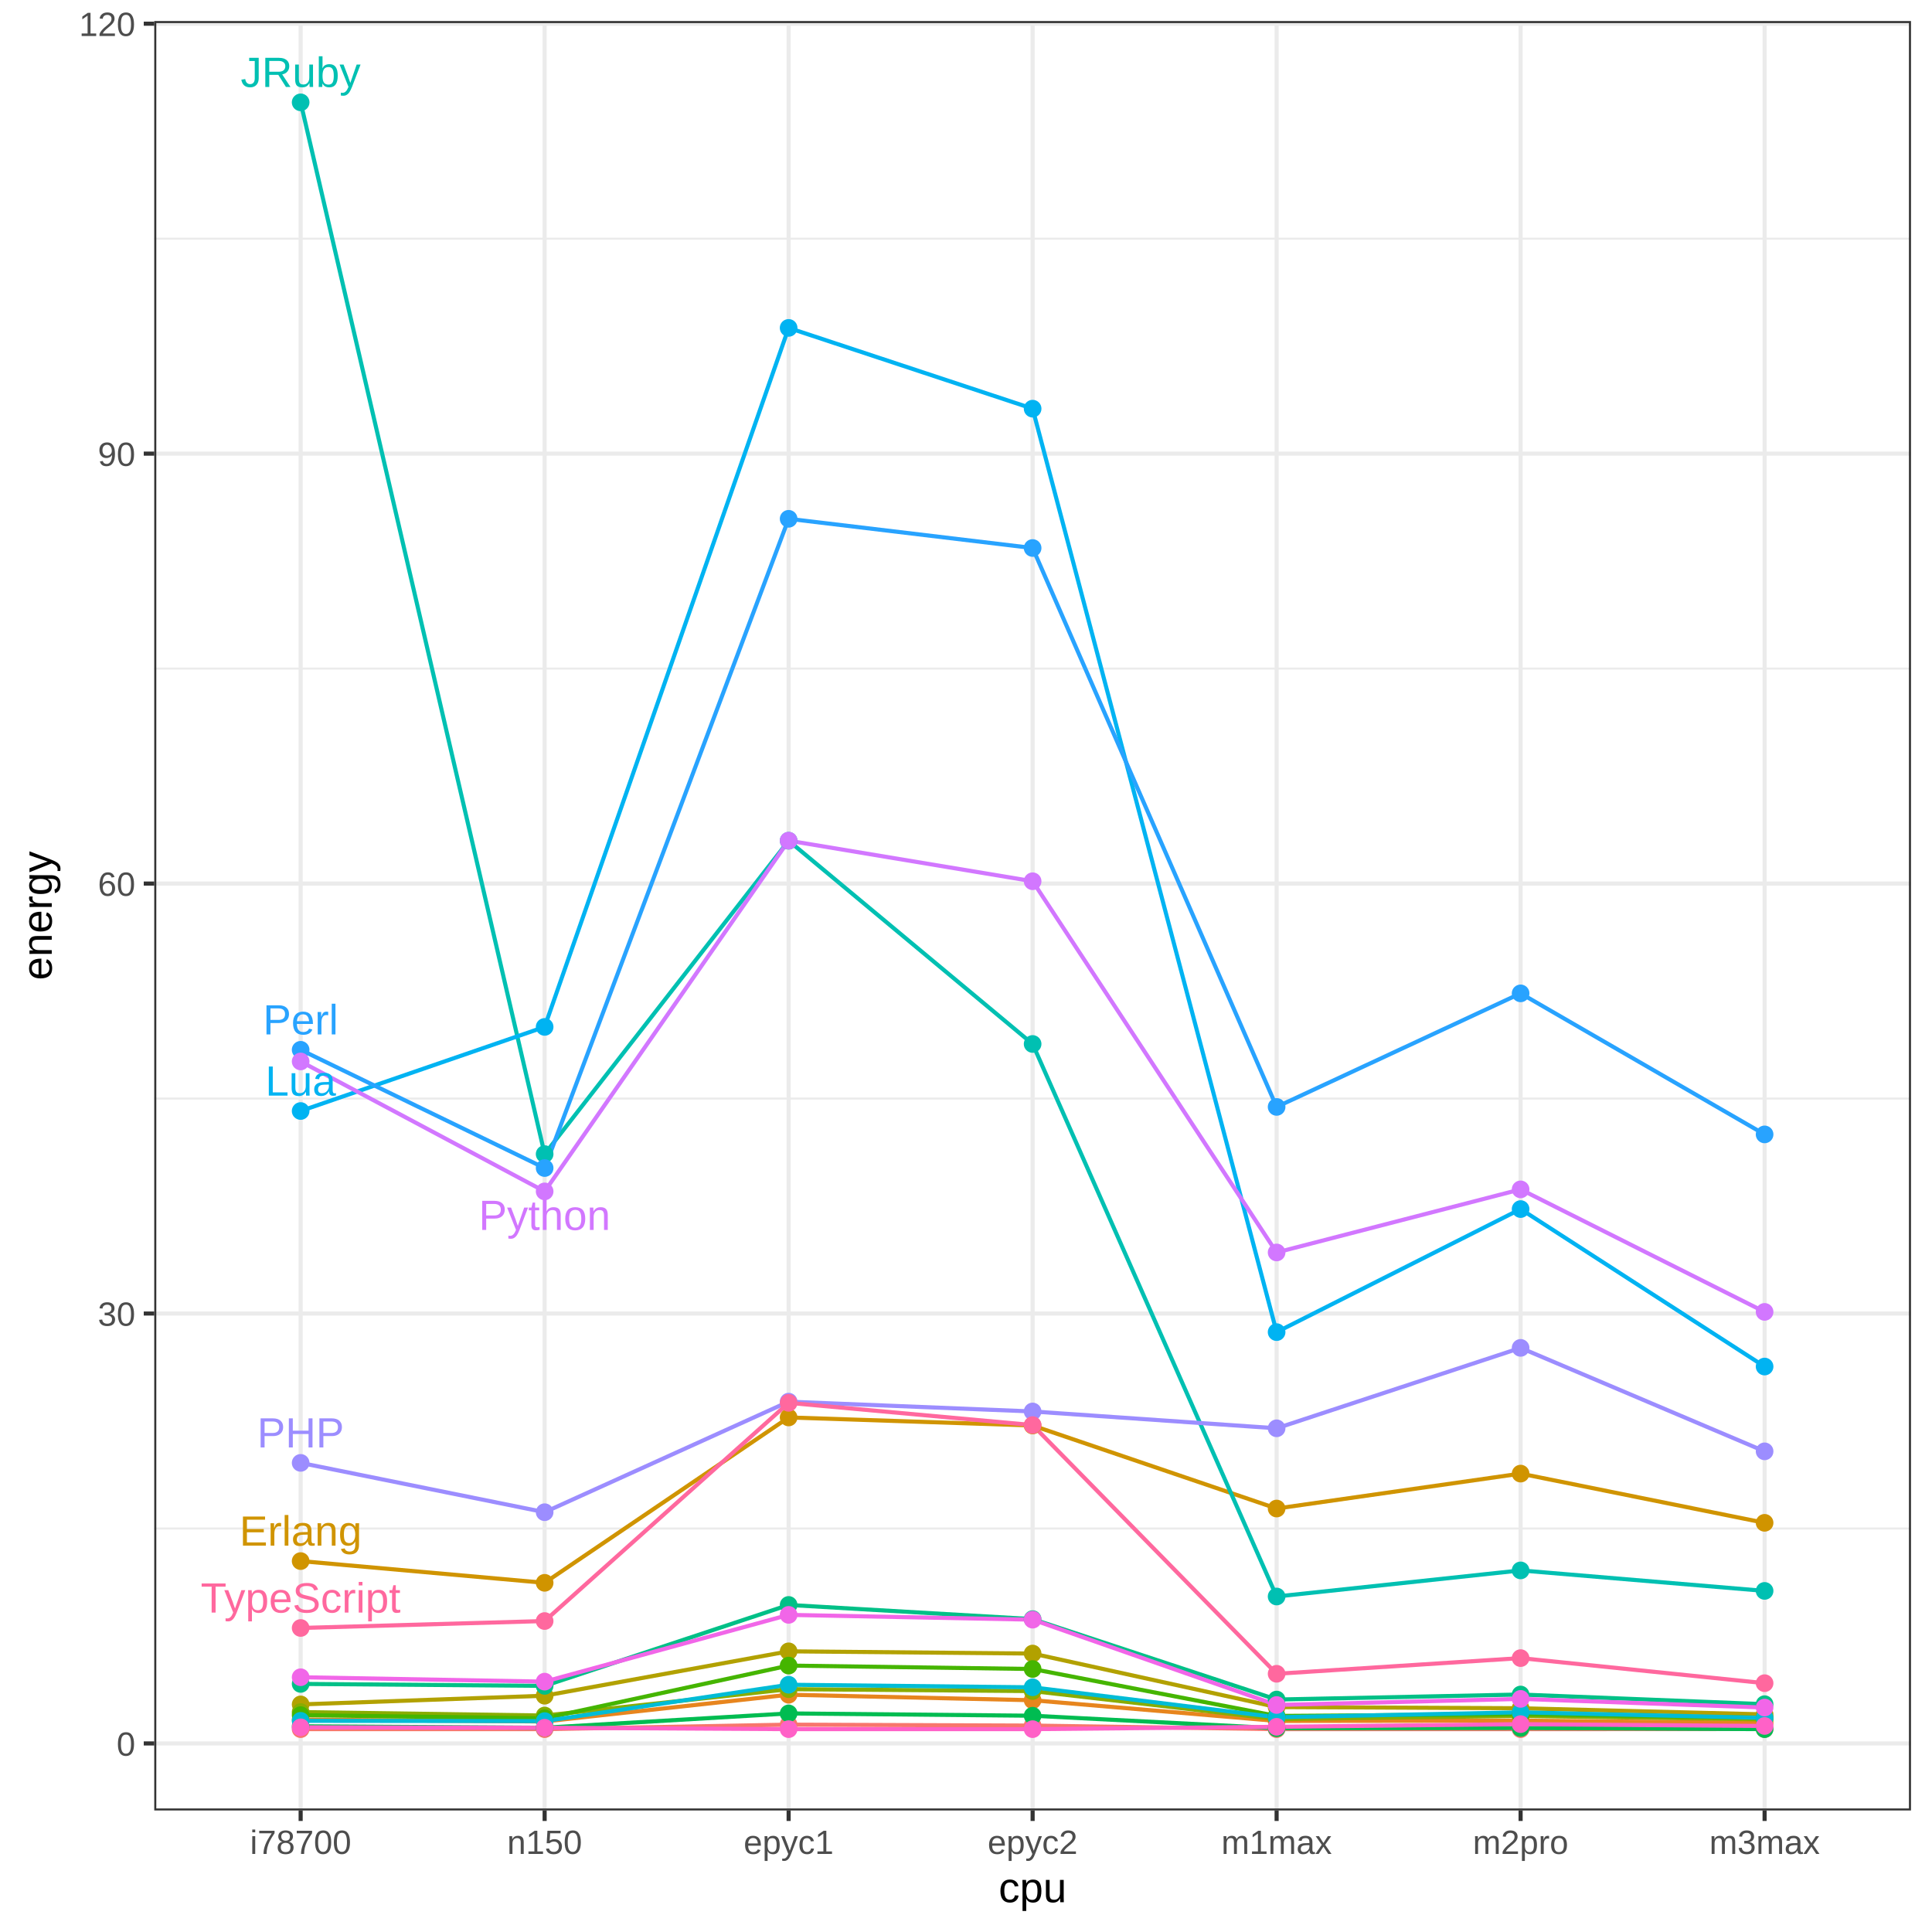
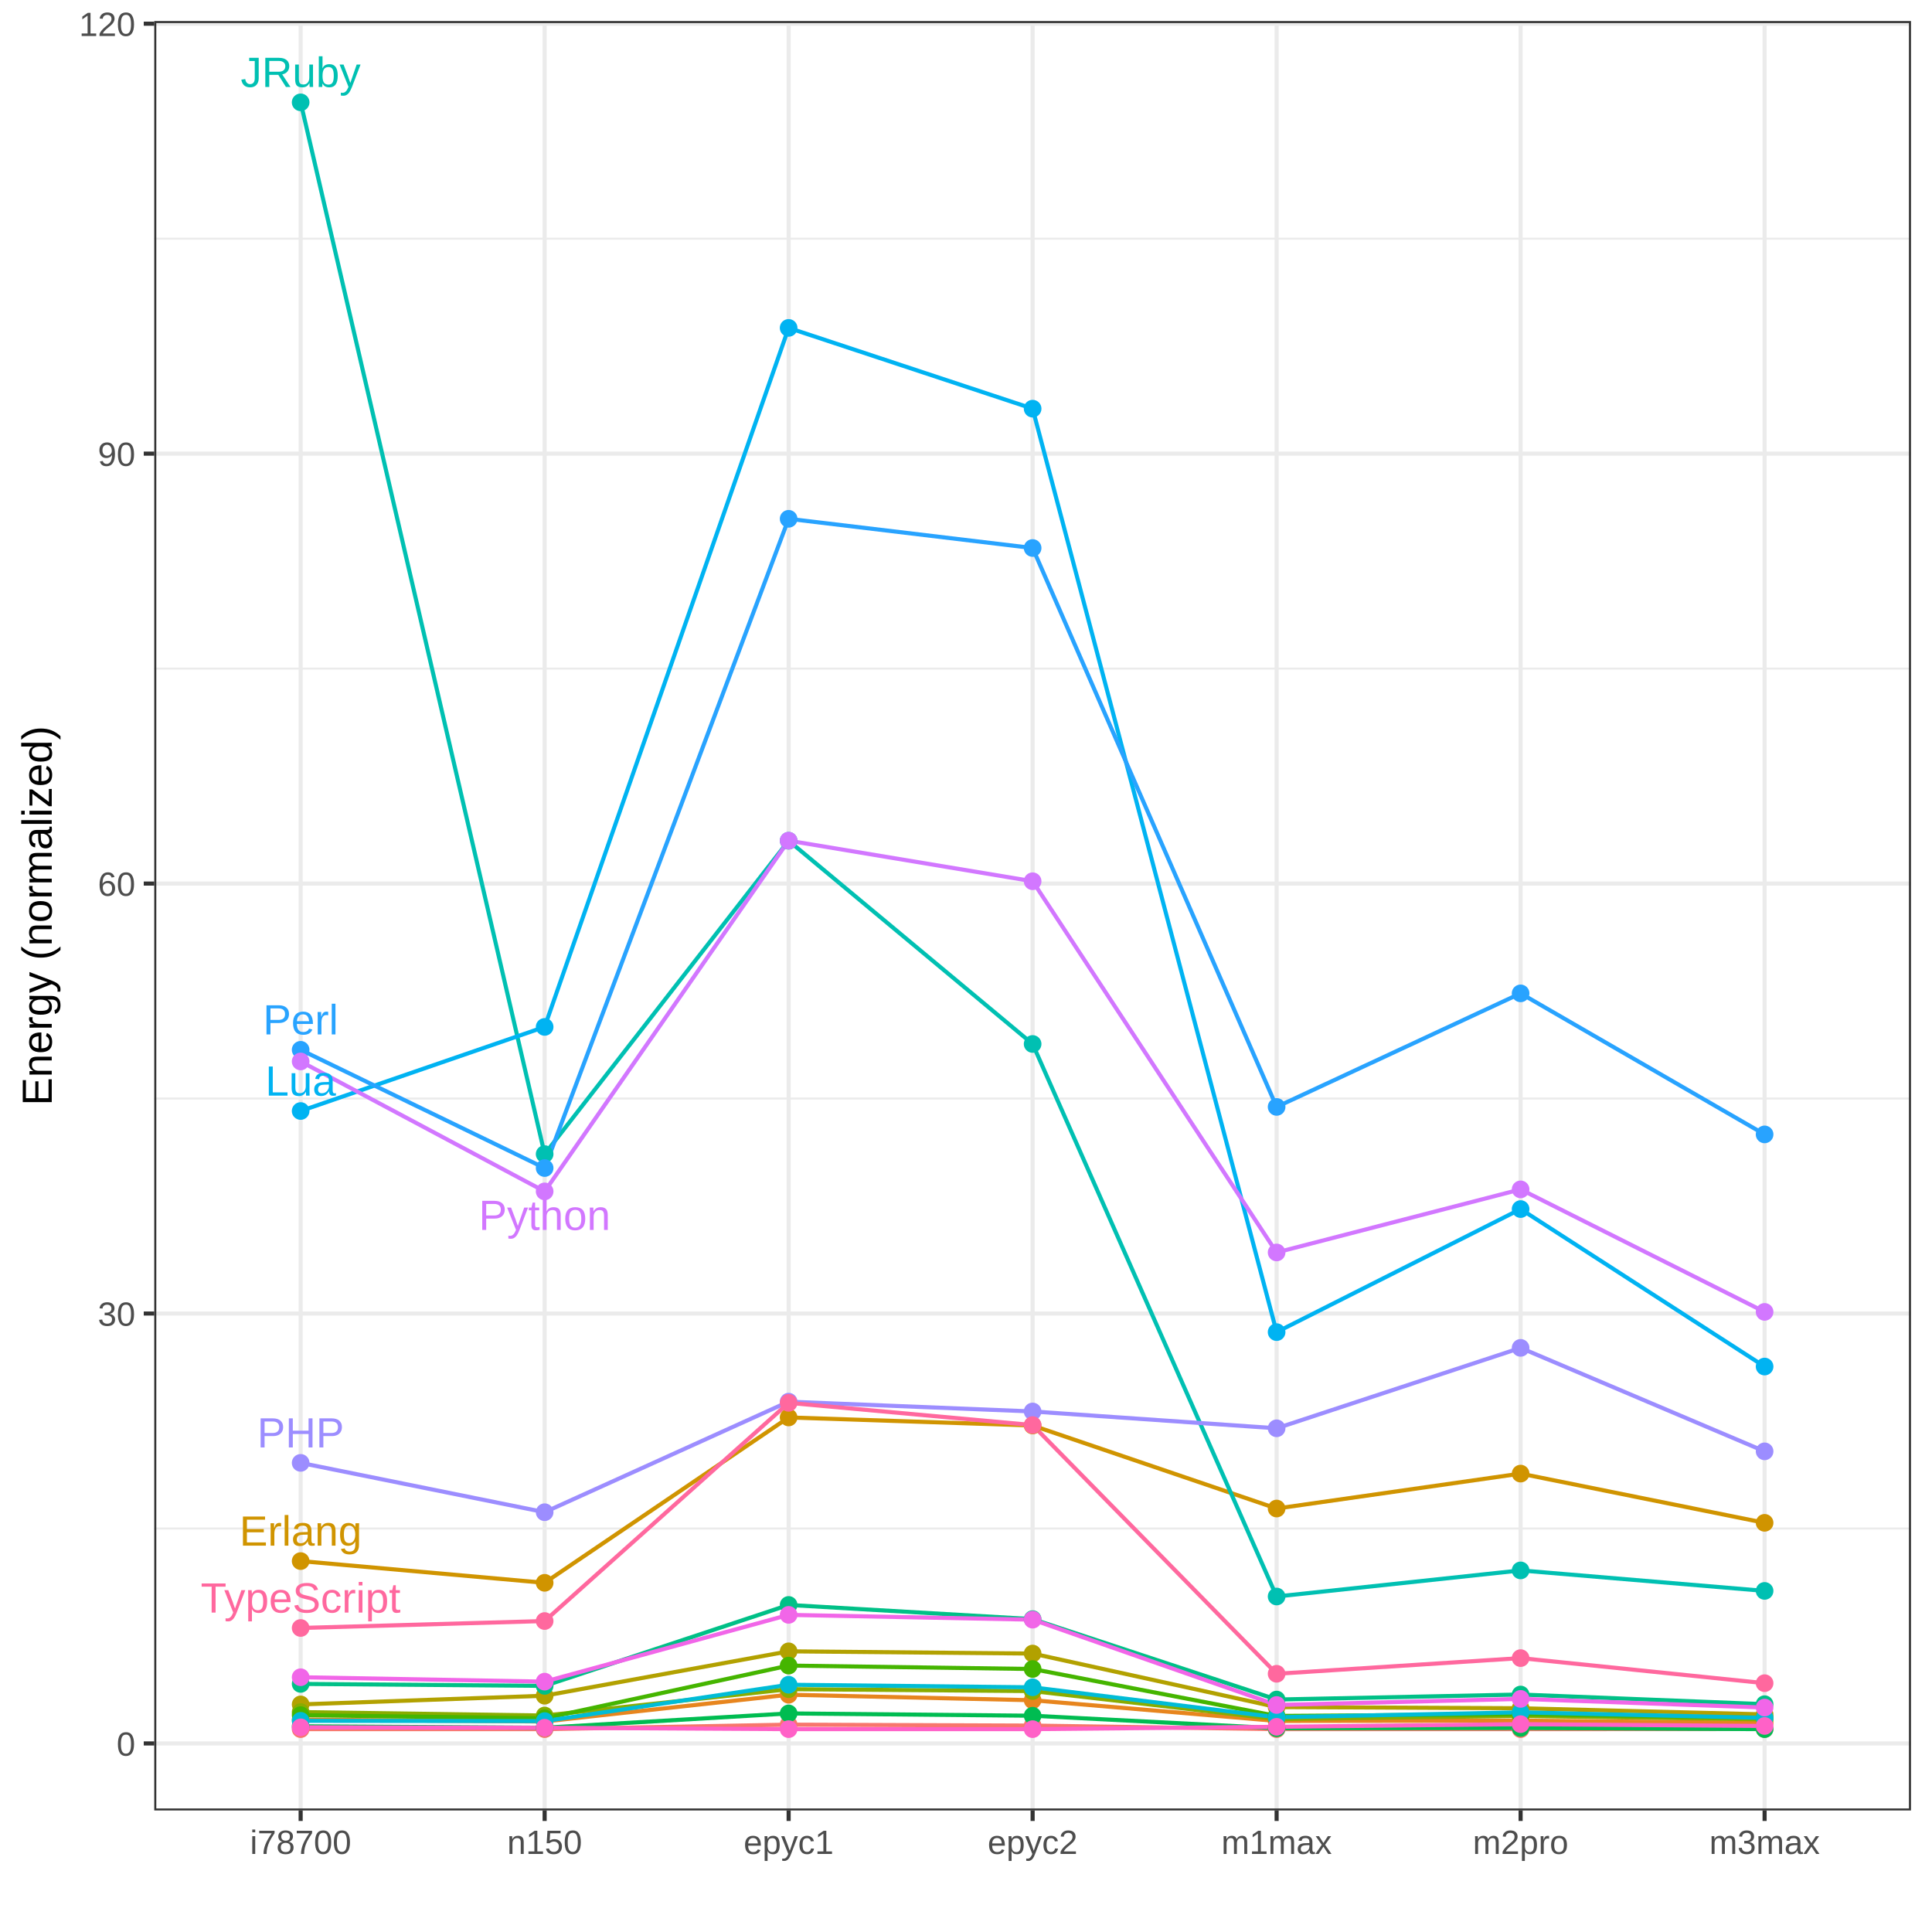
<svg xmlns="http://www.w3.org/2000/svg" class="svglite" width="504.00pt" height="504.00pt" viewBox="0 0 504.00 504.00">
  <defs>
    <style type="text/css">
    .svglite line, .svglite polyline, .svglite polygon, .svglite path, .svglite rect, .svglite circle {
      fill: none;
      stroke: #000000;
      stroke-linecap: round;
      stroke-linejoin: round;
      stroke-miterlimit: 10.00;
    }
    .svglite text {
      white-space: pre;
    }
  </style>
  </defs>
  <rect width="100%" height="100%" style="stroke: none; fill: #FFFFFF;" />
  <defs>
    <clipPath id="cpMC4wMHw1MDQuMDB8MC4wMHw1MDQuMDA=">
      <rect x="0.00" y="0.00" width="504.00" height="504.00" />
    </clipPath>
  </defs>
  <g clip-path="url(#cpMC4wMHw1MDQuMDB8MC4wMHw1MDQuMDA=)">
    <rect x="0.00" y="0.00" width="504.00" height="504.00" style="stroke-width: 1.07; stroke: #FFFFFF; fill: #FFFFFF;" />
  </g>
  <defs>
    <clipPath id="cpNDAuMjR8NDk4LjUyfDUuNDh8NDcyLjI5">
      <rect x="40.24" y="5.48" width="458.28" height="466.82" />
    </clipPath>
  </defs>
  <g clip-path="url(#cpNDAuMjR8NDk4LjUyfDUuNDh8NDcyLjI5)">
    <rect x="40.24" y="5.48" width="458.28" height="466.82" style="stroke-width: 1.07; stroke: none; fill: #FFFFFF;" />
    <polyline points="40.24,398.74 498.52,398.74 " style="stroke-width: 0.53; stroke: #EBEBEB; stroke-linecap: butt;" />
    <polyline points="40.24,286.58 498.52,286.58 " style="stroke-width: 0.53; stroke: #EBEBEB; stroke-linecap: butt;" />
    <polyline points="40.24,174.42 498.52,174.42 " style="stroke-width: 0.53; stroke: #EBEBEB; stroke-linecap: butt;" />
    <polyline points="40.24,62.26 498.52,62.26 " style="stroke-width: 0.53; stroke: #EBEBEB; stroke-linecap: butt;" />
    <polyline points="40.24,454.81 498.52,454.81 " style="stroke-width: 1.07; stroke: #EBEBEB; stroke-linecap: butt;" />
    <polyline points="40.24,342.66 498.52,342.66 " style="stroke-width: 1.07; stroke: #EBEBEB; stroke-linecap: butt;" />
    <polyline points="40.24,230.50 498.52,230.50 " style="stroke-width: 1.07; stroke: #EBEBEB; stroke-linecap: butt;" />
    <polyline points="40.24,118.34 498.52,118.34 " style="stroke-width: 1.07; stroke: #EBEBEB; stroke-linecap: butt;" />
    <polyline points="40.24,6.18 498.52,6.18 " style="stroke-width: 1.07; stroke: #EBEBEB; stroke-linecap: butt;" />
    <polyline points="78.43,472.29 78.43,5.48 " style="stroke-width: 1.07; stroke: #EBEBEB; stroke-linecap: butt;" />
    <polyline points="142.08,472.29 142.08,5.48 " style="stroke-width: 1.07; stroke: #EBEBEB; stroke-linecap: butt;" />
    <polyline points="205.73,472.29 205.73,5.48 " style="stroke-width: 1.07; stroke: #EBEBEB; stroke-linecap: butt;" />
    <polyline points="269.38,472.29 269.38,5.48 " style="stroke-width: 1.07; stroke: #EBEBEB; stroke-linecap: butt;" />
    <polyline points="333.03,472.29 333.03,5.48 " style="stroke-width: 1.07; stroke: #EBEBEB; stroke-linecap: butt;" />
    <polyline points="396.68,472.29 396.68,5.48 " style="stroke-width: 1.07; stroke: #EBEBEB; stroke-linecap: butt;" />
    <polyline points="460.33,472.29 460.33,5.48 " style="stroke-width: 1.07; stroke: #EBEBEB; stroke-linecap: butt;" />
    <polyline points="78.43,451.08 142.08,451.08 205.73,449.91 269.38,450.15 333.03,451.08 396.68,451.08 460.33,451.05 " style="stroke-width: 1.07; stroke: #F8766D; stroke-linecap: butt;" />
    <polyline points="78.43,448.59 142.08,449.08 205.73,442.10 269.38,443.54 333.03,448.94 396.68,448.86 460.33,449.45 " style="stroke-width: 1.07; stroke: #E7851E; stroke-linecap: butt;" />
    <polyline points="78.43,407.24 142.08,412.91 205.73,369.77 269.38,371.87 333.03,393.53 396.68,384.42 460.33,397.26 " style="stroke-width: 1.07; stroke: #D09400; stroke-linecap: butt;" />
    <polyline points="78.43,444.63 142.08,442.36 205.73,430.78 269.38,431.36 333.03,445.32 396.68,445.63 460.33,447.23 " style="stroke-width: 1.07; stroke: #B2A100; stroke-linecap: butt;" />
    <polyline points="78.43,446.63 142.08,447.53 205.73,440.65 269.38,441.15 333.03,448.46 396.68,447.63 460.33,448.54 " style="stroke-width: 1.07; stroke: #89AC00; stroke-linecap: butt;" />
    <polyline points="78.43,447.43 142.08,448.26 205.73,434.50 269.38,435.39 333.03,447.64 396.68,447.20 460.33,448.11 " style="stroke-width: 1.07; stroke: #45B500; stroke-linecap: butt;" />
    <polyline points="78.43,450.33 142.08,450.71 205.73,446.98 269.38,447.58 333.03,450.84 396.68,450.77 460.33,451.08 " style="stroke-width: 1.07; stroke: #00BC51; stroke-linecap: butt;" />
    <polyline points="78.43,439.28 142.08,439.79 205.73,418.68 269.38,422.38 333.03,443.36 396.68,442.05 460.33,444.57 " style="stroke-width: 1.07; stroke: #00C087; stroke-linecap: butt;" />
    <polyline points="78.43,26.70 142.08,301.07 205.73,219.32 269.38,272.34 333.03,416.48 396.68,409.67 460.33,415.02 " style="stroke-width: 1.07; stroke: #00C0B2; stroke-linecap: butt;" />
    <polyline points="78.43,448.91 142.08,448.98 205.73,439.50 269.38,440.17 333.03,447.98 396.68,446.69 460.33,448.14 " style="stroke-width: 1.07; stroke: #00BCD6; stroke-linecap: butt;" />
    <polyline points="78.43,289.83 142.08,267.89 205.73,85.54 269.38,106.61 333.03,347.51 396.68,315.41 460.33,356.49 " style="stroke-width: 1.07; stroke: #00B3F2; stroke-linecap: butt;" />
    <polyline points="78.43,273.86 142.08,304.71 205.73,135.34 269.38,142.96 333.03,288.76 396.68,259.14 460.33,295.93 " style="stroke-width: 1.07; stroke: #28A3FF; stroke-linecap: butt;" />
    <polyline points="78.43,381.62 142.08,394.49 205.73,365.65 269.38,368.21 333.03,372.60 396.68,351.62 460.33,378.61 " style="stroke-width: 1.07; stroke: #9C8DFF; stroke-linecap: butt;" />
    <polyline points="78.43,276.90 142.08,310.80 205.73,219.30 269.38,229.89 333.03,326.73 396.68,310.27 460.33,342.23 " style="stroke-width: 1.07; stroke: #D277FF; stroke-linecap: butt;" />
    <polyline points="78.43,437.54 142.08,438.69 205.73,421.27 269.38,422.52 333.03,444.78 396.68,443.19 460.33,445.45 " style="stroke-width: 1.07; stroke: #F166E8; stroke-linecap: butt;" />
    <polyline points="78.43,450.61 142.08,450.72 205.73,451.08 269.38,451.08 333.03,450.47 396.68,449.78 460.33,450.25 " style="stroke-width: 1.07; stroke: #FF61C7; stroke-linecap: butt;" />
    <polyline points="78.43,424.69 142.08,422.88 205.73,365.96 269.38,371.76 333.03,436.64 396.68,432.55 460.33,439.09 " style="stroke-width: 1.07; stroke: #FF689E; stroke-linecap: butt;" />
    <circle cx="78.43" cy="451.08" r="1.95" style="stroke-width: 0.71; stroke: #F8766D; fill: #F8766D;" />
    <circle cx="78.43" cy="448.59" r="1.95" style="stroke-width: 0.71; stroke: #E7851E; fill: #E7851E;" />
    <circle cx="78.43" cy="407.24" r="1.95" style="stroke-width: 0.71; stroke: #D09400; fill: #D09400;" />
    <circle cx="78.43" cy="444.63" r="1.95" style="stroke-width: 0.71; stroke: #B2A100; fill: #B2A100;" />
    <circle cx="78.43" cy="446.63" r="1.95" style="stroke-width: 0.71; stroke: #89AC00; fill: #89AC00;" />
    <circle cx="78.43" cy="447.43" r="1.95" style="stroke-width: 0.71; stroke: #45B500; fill: #45B500;" />
    <circle cx="78.43" cy="450.33" r="1.95" style="stroke-width: 0.71; stroke: #00BC51; fill: #00BC51;" />
    <circle cx="78.43" cy="439.28" r="1.95" style="stroke-width: 0.71; stroke: #00C087; fill: #00C087;" />
    <circle cx="78.43" cy="26.70" r="1.95" style="stroke-width: 0.71; stroke: #00C0B2; fill: #00C0B2;" />
    <circle cx="78.43" cy="448.91" r="1.95" style="stroke-width: 0.71; stroke: #00BCD6; fill: #00BCD6;" />
    <circle cx="78.43" cy="289.83" r="1.95" style="stroke-width: 0.71; stroke: #00B3F2; fill: #00B3F2;" />
    <circle cx="78.43" cy="273.86" r="1.95" style="stroke-width: 0.71; stroke: #28A3FF; fill: #28A3FF;" />
    <circle cx="78.43" cy="381.62" r="1.95" style="stroke-width: 0.71; stroke: #9C8DFF; fill: #9C8DFF;" />
    <circle cx="78.43" cy="276.90" r="1.95" style="stroke-width: 0.71; stroke: #D277FF; fill: #D277FF;" />
    <circle cx="78.43" cy="437.54" r="1.95" style="stroke-width: 0.71; stroke: #F166E8; fill: #F166E8;" />
    <circle cx="78.43" cy="450.61" r="1.95" style="stroke-width: 0.71; stroke: #FF61C7; fill: #FF61C7;" />
    <circle cx="78.43" cy="424.69" r="1.95" style="stroke-width: 0.71; stroke: #FF689E; fill: #FF689E;" />
    <circle cx="142.08" cy="451.08" r="1.95" style="stroke-width: 0.71; stroke: #F8766D; fill: #F8766D;" />
    <circle cx="142.08" cy="449.08" r="1.95" style="stroke-width: 0.71; stroke: #E7851E; fill: #E7851E;" />
    <circle cx="142.08" cy="412.91" r="1.95" style="stroke-width: 0.71; stroke: #D09400; fill: #D09400;" />
    <circle cx="142.08" cy="442.36" r="1.95" style="stroke-width: 0.71; stroke: #B2A100; fill: #B2A100;" />
    <circle cx="142.08" cy="447.53" r="1.95" style="stroke-width: 0.71; stroke: #89AC00; fill: #89AC00;" />
    <circle cx="142.08" cy="448.26" r="1.95" style="stroke-width: 0.71; stroke: #45B500; fill: #45B500;" />
    <circle cx="142.08" cy="450.71" r="1.95" style="stroke-width: 0.71; stroke: #00BC51; fill: #00BC51;" />
    <circle cx="142.08" cy="439.79" r="1.95" style="stroke-width: 0.71; stroke: #00C087; fill: #00C087;" />
    <circle cx="142.08" cy="301.07" r="1.95" style="stroke-width: 0.71; stroke: #00C0B2; fill: #00C0B2;" />
    <circle cx="142.08" cy="448.98" r="1.95" style="stroke-width: 0.71; stroke: #00BCD6; fill: #00BCD6;" />
    <circle cx="142.08" cy="267.89" r="1.95" style="stroke-width: 0.71; stroke: #00B3F2; fill: #00B3F2;" />
    <circle cx="142.08" cy="304.71" r="1.95" style="stroke-width: 0.71; stroke: #28A3FF; fill: #28A3FF;" />
    <circle cx="142.08" cy="394.49" r="1.95" style="stroke-width: 0.71; stroke: #9C8DFF; fill: #9C8DFF;" />
    <circle cx="142.08" cy="310.80" r="1.95" style="stroke-width: 0.71; stroke: #D277FF; fill: #D277FF;" />
    <circle cx="142.08" cy="438.69" r="1.95" style="stroke-width: 0.71; stroke: #F166E8; fill: #F166E8;" />
    <circle cx="142.08" cy="450.72" r="1.95" style="stroke-width: 0.71; stroke: #FF61C7; fill: #FF61C7;" />
    <circle cx="142.08" cy="422.88" r="1.95" style="stroke-width: 0.71; stroke: #FF689E; fill: #FF689E;" />
    <circle cx="205.73" cy="449.91" r="1.95" style="stroke-width: 0.71; stroke: #F8766D; fill: #F8766D;" />
    <circle cx="205.73" cy="442.10" r="1.95" style="stroke-width: 0.71; stroke: #E7851E; fill: #E7851E;" />
    <circle cx="205.73" cy="369.77" r="1.95" style="stroke-width: 0.71; stroke: #D09400; fill: #D09400;" />
    <circle cx="205.73" cy="430.78" r="1.95" style="stroke-width: 0.71; stroke: #B2A100; fill: #B2A100;" />
    <circle cx="205.73" cy="440.65" r="1.95" style="stroke-width: 0.71; stroke: #89AC00; fill: #89AC00;" />
    <circle cx="205.73" cy="434.50" r="1.95" style="stroke-width: 0.71; stroke: #45B500; fill: #45B500;" />
    <circle cx="205.73" cy="446.98" r="1.95" style="stroke-width: 0.71; stroke: #00BC51; fill: #00BC51;" />
    <circle cx="205.73" cy="418.68" r="1.95" style="stroke-width: 0.71; stroke: #00C087; fill: #00C087;" />
    <circle cx="205.73" cy="219.32" r="1.95" style="stroke-width: 0.71; stroke: #00C0B2; fill: #00C0B2;" />
    <circle cx="205.73" cy="439.50" r="1.95" style="stroke-width: 0.71; stroke: #00BCD6; fill: #00BCD6;" />
    <circle cx="205.73" cy="85.54" r="1.95" style="stroke-width: 0.71; stroke: #00B3F2; fill: #00B3F2;" />
    <circle cx="205.73" cy="135.34" r="1.95" style="stroke-width: 0.71; stroke: #28A3FF; fill: #28A3FF;" />
    <circle cx="205.73" cy="365.65" r="1.95" style="stroke-width: 0.71; stroke: #9C8DFF; fill: #9C8DFF;" />
    <circle cx="205.73" cy="219.30" r="1.95" style="stroke-width: 0.71; stroke: #D277FF; fill: #D277FF;" />
    <circle cx="205.73" cy="421.27" r="1.95" style="stroke-width: 0.71; stroke: #F166E8; fill: #F166E8;" />
    <circle cx="205.73" cy="451.08" r="1.95" style="stroke-width: 0.71; stroke: #FF61C7; fill: #FF61C7;" />
    <circle cx="205.73" cy="365.96" r="1.95" style="stroke-width: 0.71; stroke: #FF689E; fill: #FF689E;" />
    <circle cx="269.38" cy="450.15" r="1.95" style="stroke-width: 0.71; stroke: #F8766D; fill: #F8766D;" />
    <circle cx="269.38" cy="443.54" r="1.95" style="stroke-width: 0.71; stroke: #E7851E; fill: #E7851E;" />
    <circle cx="269.38" cy="371.87" r="1.95" style="stroke-width: 0.71; stroke: #D09400; fill: #D09400;" />
    <circle cx="269.38" cy="431.36" r="1.95" style="stroke-width: 0.71; stroke: #B2A100; fill: #B2A100;" />
    <circle cx="269.38" cy="441.15" r="1.95" style="stroke-width: 0.71; stroke: #89AC00; fill: #89AC00;" />
    <circle cx="269.38" cy="435.39" r="1.95" style="stroke-width: 0.71; stroke: #45B500; fill: #45B500;" />
    <circle cx="269.38" cy="447.58" r="1.95" style="stroke-width: 0.71; stroke: #00BC51; fill: #00BC51;" />
    <circle cx="269.38" cy="422.38" r="1.95" style="stroke-width: 0.71; stroke: #00C087; fill: #00C087;" />
    <circle cx="269.38" cy="272.34" r="1.95" style="stroke-width: 0.71; stroke: #00C0B2; fill: #00C0B2;" />
    <circle cx="269.38" cy="440.17" r="1.95" style="stroke-width: 0.71; stroke: #00BCD6; fill: #00BCD6;" />
    <circle cx="269.38" cy="106.61" r="1.95" style="stroke-width: 0.71; stroke: #00B3F2; fill: #00B3F2;" />
    <circle cx="269.38" cy="142.96" r="1.95" style="stroke-width: 0.71; stroke: #28A3FF; fill: #28A3FF;" />
    <circle cx="269.38" cy="368.21" r="1.95" style="stroke-width: 0.71; stroke: #9C8DFF; fill: #9C8DFF;" />
    <circle cx="269.38" cy="229.89" r="1.95" style="stroke-width: 0.71; stroke: #D277FF; fill: #D277FF;" />
    <circle cx="269.38" cy="422.52" r="1.95" style="stroke-width: 0.71; stroke: #F166E8; fill: #F166E8;" />
    <circle cx="269.38" cy="451.08" r="1.95" style="stroke-width: 0.71; stroke: #FF61C7; fill: #FF61C7;" />
    <circle cx="269.38" cy="371.76" r="1.95" style="stroke-width: 0.71; stroke: #FF689E; fill: #FF689E;" />
    <circle cx="333.03" cy="451.08" r="1.95" style="stroke-width: 0.71; stroke: #F8766D; fill: #F8766D;" />
    <circle cx="333.03" cy="448.94" r="1.95" style="stroke-width: 0.71; stroke: #E7851E; fill: #E7851E;" />
    <circle cx="333.03" cy="393.53" r="1.95" style="stroke-width: 0.71; stroke: #D09400; fill: #D09400;" />
    <circle cx="333.03" cy="445.32" r="1.95" style="stroke-width: 0.71; stroke: #B2A100; fill: #B2A100;" />
    <circle cx="333.03" cy="448.46" r="1.95" style="stroke-width: 0.71; stroke: #89AC00; fill: #89AC00;" />
    <circle cx="333.03" cy="447.64" r="1.95" style="stroke-width: 0.71; stroke: #45B500; fill: #45B500;" />
    <circle cx="333.03" cy="450.84" r="1.95" style="stroke-width: 0.71; stroke: #00BC51; fill: #00BC51;" />
    <circle cx="333.03" cy="443.36" r="1.95" style="stroke-width: 0.71; stroke: #00C087; fill: #00C087;" />
    <circle cx="333.03" cy="416.48" r="1.95" style="stroke-width: 0.71; stroke: #00C0B2; fill: #00C0B2;" />
    <circle cx="333.03" cy="447.98" r="1.95" style="stroke-width: 0.71; stroke: #00BCD6; fill: #00BCD6;" />
    <circle cx="333.03" cy="347.51" r="1.95" style="stroke-width: 0.71; stroke: #00B3F2; fill: #00B3F2;" />
    <circle cx="333.03" cy="288.76" r="1.95" style="stroke-width: 0.71; stroke: #28A3FF; fill: #28A3FF;" />
    <circle cx="333.03" cy="372.60" r="1.95" style="stroke-width: 0.71; stroke: #9C8DFF; fill: #9C8DFF;" />
    <circle cx="333.03" cy="326.73" r="1.95" style="stroke-width: 0.71; stroke: #D277FF; fill: #D277FF;" />
    <circle cx="333.03" cy="444.78" r="1.95" style="stroke-width: 0.71; stroke: #F166E8; fill: #F166E8;" />
    <circle cx="333.03" cy="450.47" r="1.95" style="stroke-width: 0.71; stroke: #FF61C7; fill: #FF61C7;" />
    <circle cx="333.03" cy="436.64" r="1.95" style="stroke-width: 0.71; stroke: #FF689E; fill: #FF689E;" />
    <circle cx="396.68" cy="451.08" r="1.95" style="stroke-width: 0.71; stroke: #F8766D; fill: #F8766D;" />
    <circle cx="396.68" cy="448.86" r="1.95" style="stroke-width: 0.71; stroke: #E7851E; fill: #E7851E;" />
    <circle cx="396.68" cy="384.42" r="1.95" style="stroke-width: 0.71; stroke: #D09400; fill: #D09400;" />
    <circle cx="396.68" cy="445.63" r="1.95" style="stroke-width: 0.71; stroke: #B2A100; fill: #B2A100;" />
    <circle cx="396.68" cy="447.63" r="1.95" style="stroke-width: 0.71; stroke: #89AC00; fill: #89AC00;" />
    <circle cx="396.68" cy="447.20" r="1.95" style="stroke-width: 0.71; stroke: #45B500; fill: #45B500;" />
    <circle cx="396.68" cy="450.77" r="1.95" style="stroke-width: 0.71; stroke: #00BC51; fill: #00BC51;" />
    <circle cx="396.68" cy="442.05" r="1.95" style="stroke-width: 0.71; stroke: #00C087; fill: #00C087;" />
    <circle cx="396.68" cy="409.67" r="1.95" style="stroke-width: 0.71; stroke: #00C0B2; fill: #00C0B2;" />
    <circle cx="396.68" cy="446.69" r="1.95" style="stroke-width: 0.71; stroke: #00BCD6; fill: #00BCD6;" />
    <circle cx="396.68" cy="315.41" r="1.95" style="stroke-width: 0.71; stroke: #00B3F2; fill: #00B3F2;" />
    <circle cx="396.68" cy="259.14" r="1.95" style="stroke-width: 0.71; stroke: #28A3FF; fill: #28A3FF;" />
    <circle cx="396.68" cy="351.62" r="1.95" style="stroke-width: 0.71; stroke: #9C8DFF; fill: #9C8DFF;" />
    <circle cx="396.68" cy="310.27" r="1.95" style="stroke-width: 0.71; stroke: #D277FF; fill: #D277FF;" />
    <circle cx="396.68" cy="443.19" r="1.95" style="stroke-width: 0.71; stroke: #F166E8; fill: #F166E8;" />
    <circle cx="396.68" cy="449.78" r="1.95" style="stroke-width: 0.71; stroke: #FF61C7; fill: #FF61C7;" />
    <circle cx="396.68" cy="432.55" r="1.95" style="stroke-width: 0.71; stroke: #FF689E; fill: #FF689E;" />
    <circle cx="460.33" cy="451.05" r="1.95" style="stroke-width: 0.71; stroke: #F8766D; fill: #F8766D;" />
    <circle cx="460.33" cy="449.45" r="1.95" style="stroke-width: 0.71; stroke: #E7851E; fill: #E7851E;" />
    <circle cx="460.33" cy="397.26" r="1.95" style="stroke-width: 0.71; stroke: #D09400; fill: #D09400;" />
    <circle cx="460.33" cy="447.23" r="1.95" style="stroke-width: 0.71; stroke: #B2A100; fill: #B2A100;" />
    <circle cx="460.33" cy="448.54" r="1.95" style="stroke-width: 0.71; stroke: #89AC00; fill: #89AC00;" />
    <circle cx="460.33" cy="448.11" r="1.95" style="stroke-width: 0.71; stroke: #45B500; fill: #45B500;" />
    <circle cx="460.33" cy="451.08" r="1.95" style="stroke-width: 0.71; stroke: #00BC51; fill: #00BC51;" />
    <circle cx="460.33" cy="444.57" r="1.95" style="stroke-width: 0.71; stroke: #00C087; fill: #00C087;" />
    <circle cx="460.33" cy="415.02" r="1.95" style="stroke-width: 0.71; stroke: #00C0B2; fill: #00C0B2;" />
    <circle cx="460.33" cy="448.14" r="1.95" style="stroke-width: 0.71; stroke: #00BCD6; fill: #00BCD6;" />
    <circle cx="460.33" cy="356.49" r="1.95" style="stroke-width: 0.71; stroke: #00B3F2; fill: #00B3F2;" />
    <circle cx="460.33" cy="295.93" r="1.95" style="stroke-width: 0.71; stroke: #28A3FF; fill: #28A3FF;" />
    <circle cx="460.33" cy="378.61" r="1.95" style="stroke-width: 0.71; stroke: #9C8DFF; fill: #9C8DFF;" />
    <circle cx="460.33" cy="342.23" r="1.95" style="stroke-width: 0.71; stroke: #D277FF; fill: #D277FF;" />
    <circle cx="460.33" cy="445.45" r="1.95" style="stroke-width: 0.71; stroke: #F166E8; fill: #F166E8;" />
    <circle cx="460.33" cy="450.25" r="1.95" style="stroke-width: 0.71; stroke: #FF61C7; fill: #FF61C7;" />
    <circle cx="460.33" cy="439.09" r="1.95" style="stroke-width: 0.71; stroke: #FF689E; fill: #FF689E;" />
    <text x="78.43" y="403.21" text-anchor="middle" style="font-size: 11.04px;fill: #D09400; font-family: &quot;Liberation Sans&quot;;" textLength="35.32px" lengthAdjust="spacingAndGlyphs">Erlang</text>
    <text x="78.43" y="22.68" text-anchor="middle" style="font-size: 11.04px;fill: #00C0B2; font-family: &quot;Liberation Sans&quot;;" textLength="30.94px" lengthAdjust="spacingAndGlyphs">JRuby</text>
    <text x="78.43" y="285.81" text-anchor="middle" style="font-size: 11.04px;fill: #00B3F2; font-family: &quot;Liberation Sans&quot;;" textLength="19.71px" lengthAdjust="spacingAndGlyphs">Lua</text>
    <text x="78.43" y="269.84" text-anchor="middle" style="font-size: 11.04px;fill: #28A3FF; font-family: &quot;Liberation Sans&quot;;" textLength="20.65px" lengthAdjust="spacingAndGlyphs">Perl</text>
    <text x="78.43" y="377.60" text-anchor="middle" style="font-size: 11.04px;fill: #9C8DFF; font-family: &quot;Liberation Sans&quot;;" textLength="21.60px" lengthAdjust="spacingAndGlyphs">PHP</text>
    <text x="78.43" y="420.67" text-anchor="middle" style="font-size: 11.04px;fill: #FF689E; font-family: &quot;Liberation Sans&quot;;" textLength="57.33px" lengthAdjust="spacingAndGlyphs">TypeScript</text>
    <text x="142.08" y="320.86" text-anchor="middle" style="font-size: 11.04px;fill: #D277FF; font-family: &quot;Liberation Sans&quot;;" textLength="38.24px" lengthAdjust="spacingAndGlyphs">Python</text>
    <rect x="40.24" y="5.48" width="458.28" height="466.82" style="stroke-width: 1.07; stroke: #333333;" />
  </g>
  <g clip-path="url(#cpMC4wMHw1MDQuMDB8MC4wMHw1MDQuMDA=)">
    <text x="35.31" y="458.02" text-anchor="end" style="font-size: 8.80px;fill: #4D4D4D; font-family: &quot;Liberation Sans&quot;;" textLength="5.59px" lengthAdjust="spacingAndGlyphs">0</text>
    <text x="35.31" y="345.86" text-anchor="end" style="font-size: 8.80px;fill: #4D4D4D; font-family: &quot;Liberation Sans&quot;;" textLength="11.19px" lengthAdjust="spacingAndGlyphs">30</text>
    <text x="35.31" y="233.70" text-anchor="end" style="font-size: 8.80px;fill: #4D4D4D; font-family: &quot;Liberation Sans&quot;;" textLength="11.19px" lengthAdjust="spacingAndGlyphs">60</text>
    <text x="35.31" y="121.55" text-anchor="end" style="font-size: 8.80px;fill: #4D4D4D; font-family: &quot;Liberation Sans&quot;;" textLength="11.19px" lengthAdjust="spacingAndGlyphs">90</text>
    <text x="35.31" y="9.39" text-anchor="end" style="font-size: 8.80px;fill: #4D4D4D; font-family: &quot;Liberation Sans&quot;;" textLength="16.78px" lengthAdjust="spacingAndGlyphs">120</text>
    <polyline points="37.50,454.81 40.24,454.81 " style="stroke-width: 1.07; stroke: #333333; stroke-linecap: butt;" />
    <polyline points="37.50,342.66 40.24,342.66 " style="stroke-width: 1.07; stroke: #333333; stroke-linecap: butt;" />
    <polyline points="37.50,230.50 40.24,230.50 " style="stroke-width: 1.07; stroke: #333333; stroke-linecap: butt;" />
    <polyline points="37.50,118.34 40.24,118.34 " style="stroke-width: 1.07; stroke: #333333; stroke-linecap: butt;" />
    <polyline points="37.50,6.18 40.24,6.18 " style="stroke-width: 1.07; stroke: #333333; stroke-linecap: butt;" />
    <polyline points="78.43,475.03 78.43,472.29 " style="stroke-width: 1.07; stroke: #333333; stroke-linecap: butt;" />
    <polyline points="142.08,475.03 142.08,472.29 " style="stroke-width: 1.07; stroke: #333333; stroke-linecap: butt;" />
    <polyline points="205.73,475.03 205.73,472.29 " style="stroke-width: 1.07; stroke: #333333; stroke-linecap: butt;" />
    <polyline points="269.38,475.03 269.38,472.29 " style="stroke-width: 1.07; stroke: #333333; stroke-linecap: butt;" />
    <polyline points="333.03,475.03 333.03,472.29 " style="stroke-width: 1.07; stroke: #333333; stroke-linecap: butt;" />
    <polyline points="396.68,475.03 396.68,472.29 " style="stroke-width: 1.07; stroke: #333333; stroke-linecap: butt;" />
    <polyline points="460.33,475.03 460.33,472.29 " style="stroke-width: 1.07; stroke: #333333; stroke-linecap: butt;" />
    <text x="78.43" y="483.64" text-anchor="middle" style="font-size: 8.80px;fill: #4D4D4D; font-family: &quot;Liberation Sans&quot;;" textLength="30.42px" lengthAdjust="spacingAndGlyphs">i78700</text>
    <text x="142.08" y="483.64" text-anchor="middle" style="font-size: 8.80px;fill: #4D4D4D; font-family: &quot;Liberation Sans&quot;;" textLength="22.36px" lengthAdjust="spacingAndGlyphs">n150</text>
    <text x="205.73" y="483.64" text-anchor="middle" style="font-size: 8.80px;fill: #4D4D4D; font-family: &quot;Liberation Sans&quot;;" textLength="26.64px" lengthAdjust="spacingAndGlyphs">epyc1</text>
    <text x="269.38" y="483.64" text-anchor="middle" style="font-size: 8.80px;fill: #4D4D4D; font-family: &quot;Liberation Sans&quot;;" textLength="26.64px" lengthAdjust="spacingAndGlyphs">epyc2</text>
    <text x="333.03" y="483.64" text-anchor="middle" style="font-size: 8.80px;fill: #4D4D4D; font-family: &quot;Liberation Sans&quot;;" textLength="33.33px" lengthAdjust="spacingAndGlyphs">m1max</text>
    <text x="396.68" y="483.64" text-anchor="middle" style="font-size: 8.80px;fill: #4D4D4D; font-family: &quot;Liberation Sans&quot;;" textLength="28.56px" lengthAdjust="spacingAndGlyphs">m2pro</text>
    <text x="460.33" y="483.64" text-anchor="middle" style="font-size: 8.80px;fill: #4D4D4D; font-family: &quot;Liberation Sans&quot;;" textLength="33.33px" lengthAdjust="spacingAndGlyphs">m3max</text>
-     <text x="269.38" y="496.23" text-anchor="middle" style="font-size: 11.00px; font-family: &quot;Liberation Sans&quot;;" textLength="20.00px" lengthAdjust="spacingAndGlyphs">cpu</text>
-     <text transform="translate(13.50,238.89) rotate(-90)" text-anchor="middle" style="font-size: 11.00px; font-family: &quot;Liberation Sans&quot;;" textLength="38.33px" lengthAdjust="spacingAndGlyphs">energy</text>
+     <text transform="translate(13.50,238.89) rotate(-90)" text-anchor="middle" style="font-size: 11.00px; font-family: &quot;Liberation Sans&quot;;" textLength="111.72px" lengthAdjust="spacingAndGlyphs">Energy (normalized)</text>
  </g>
</svg>
